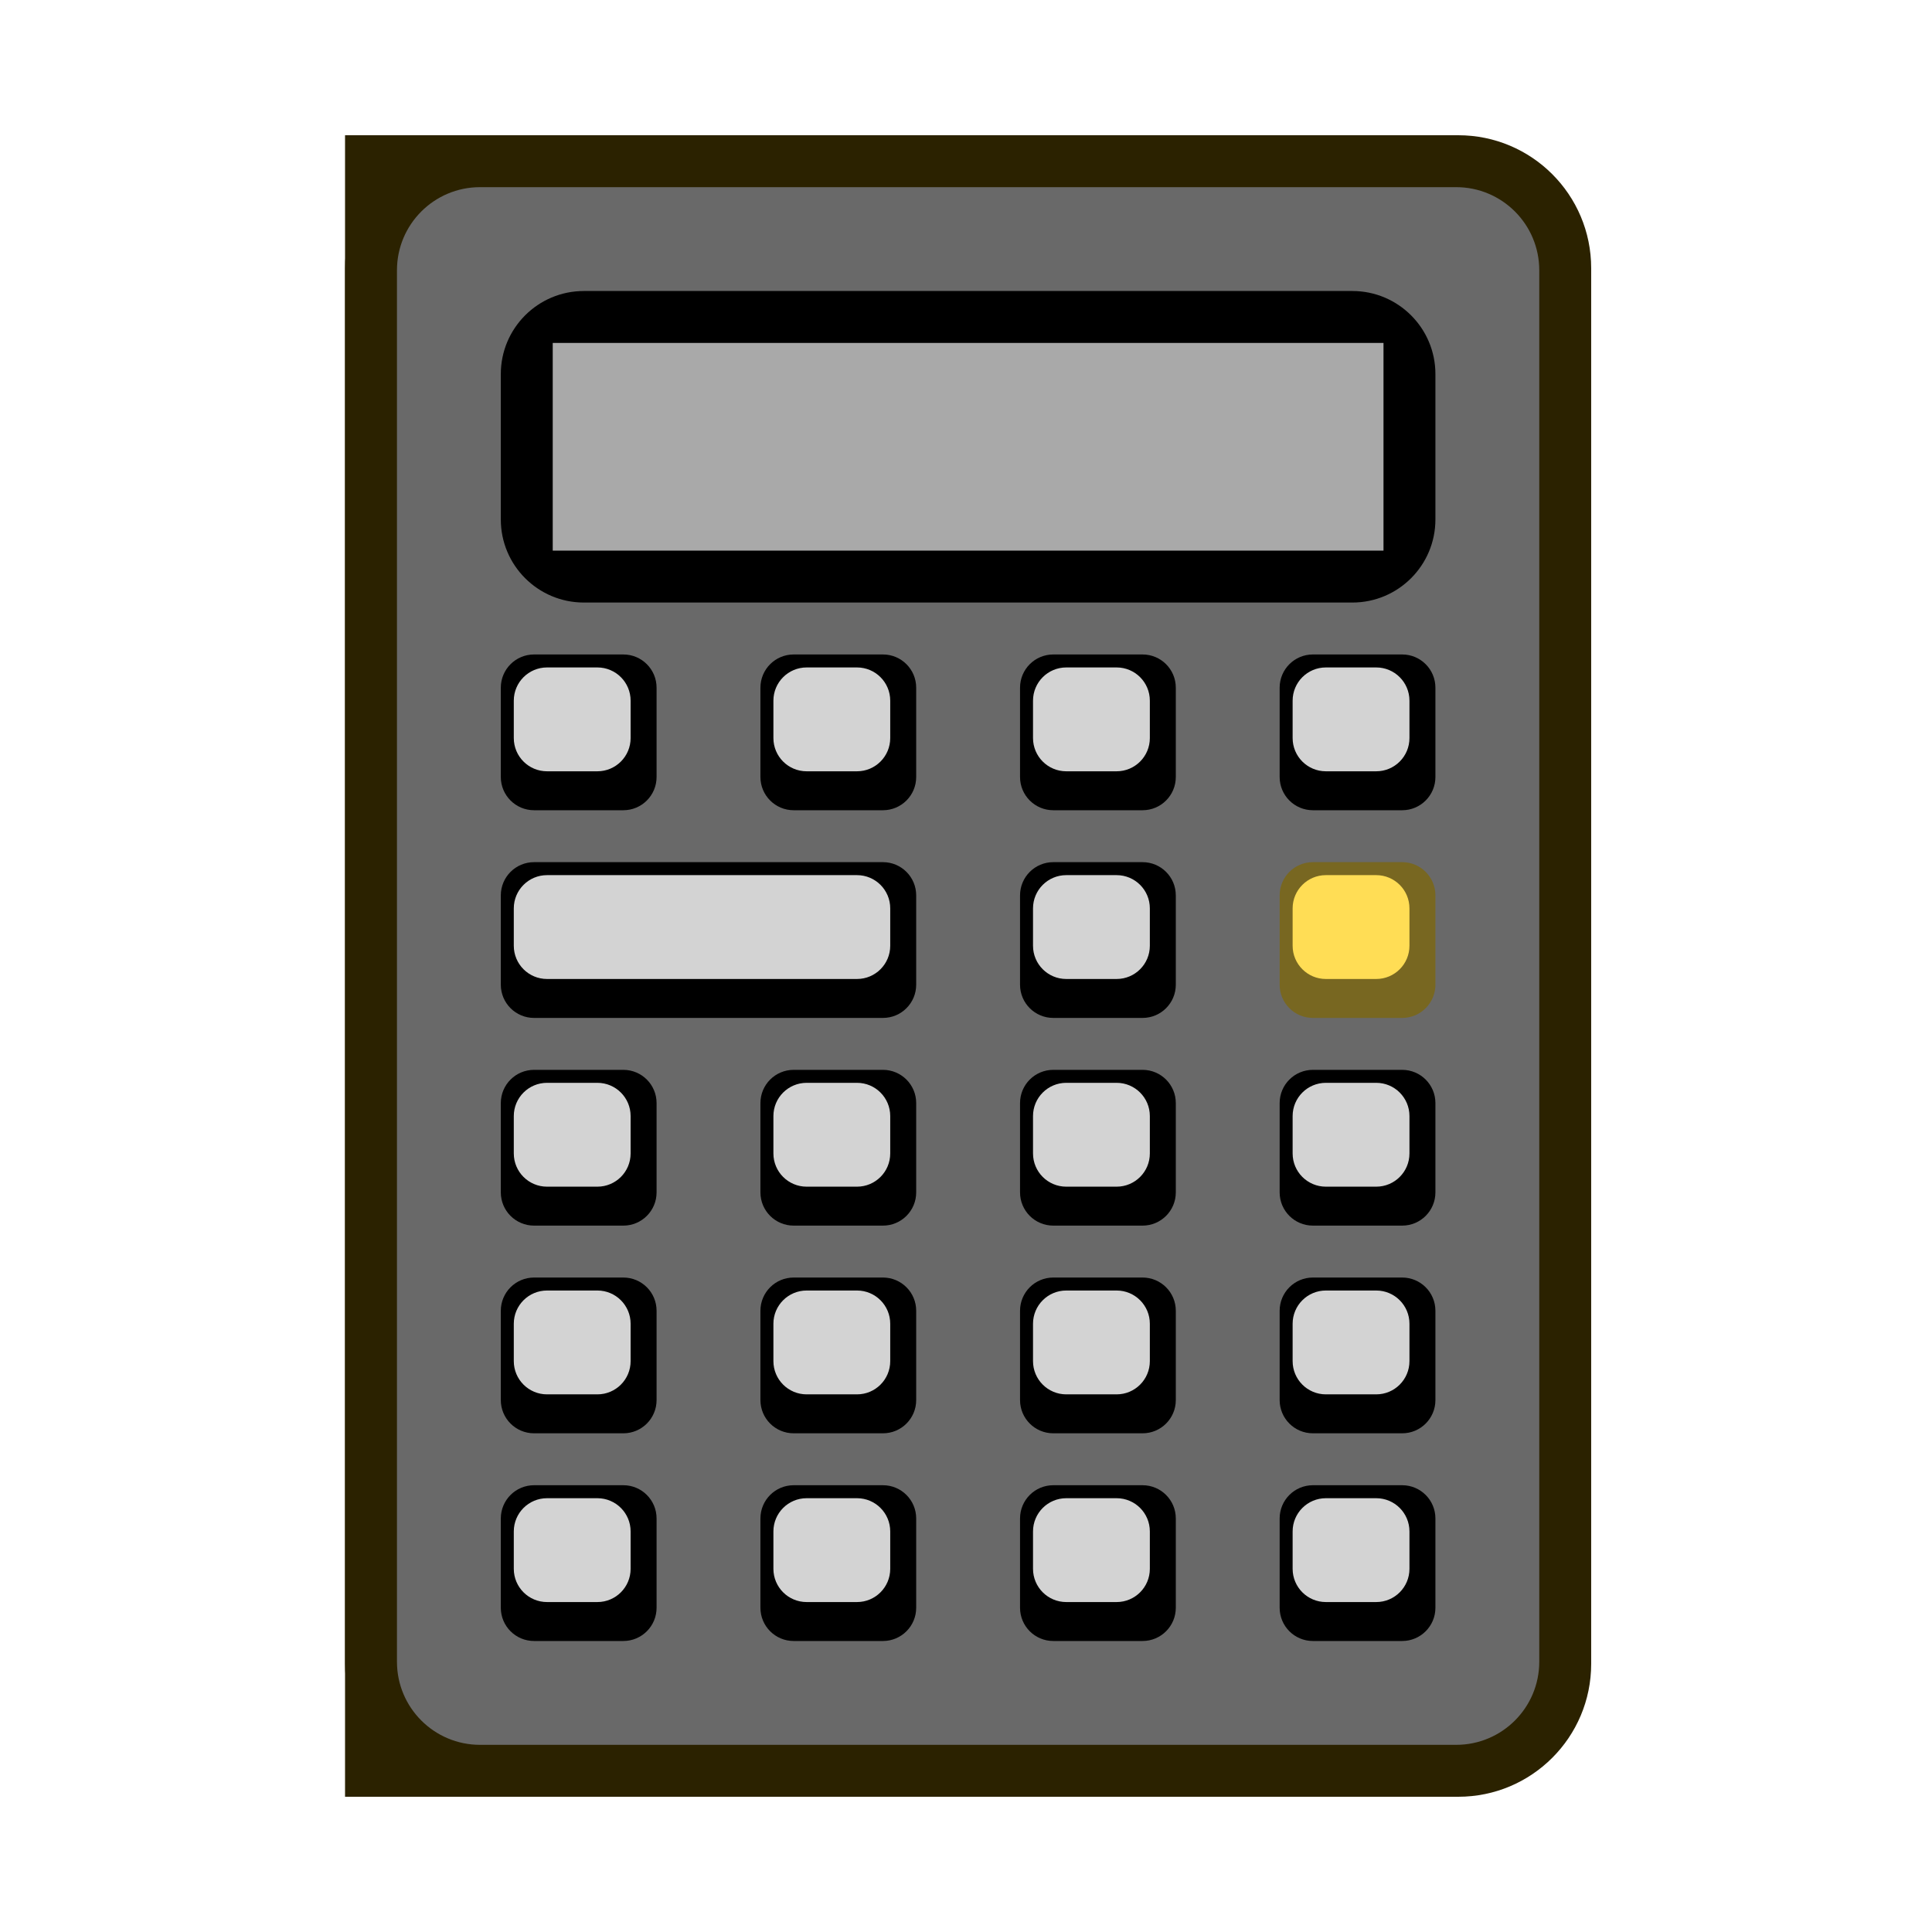
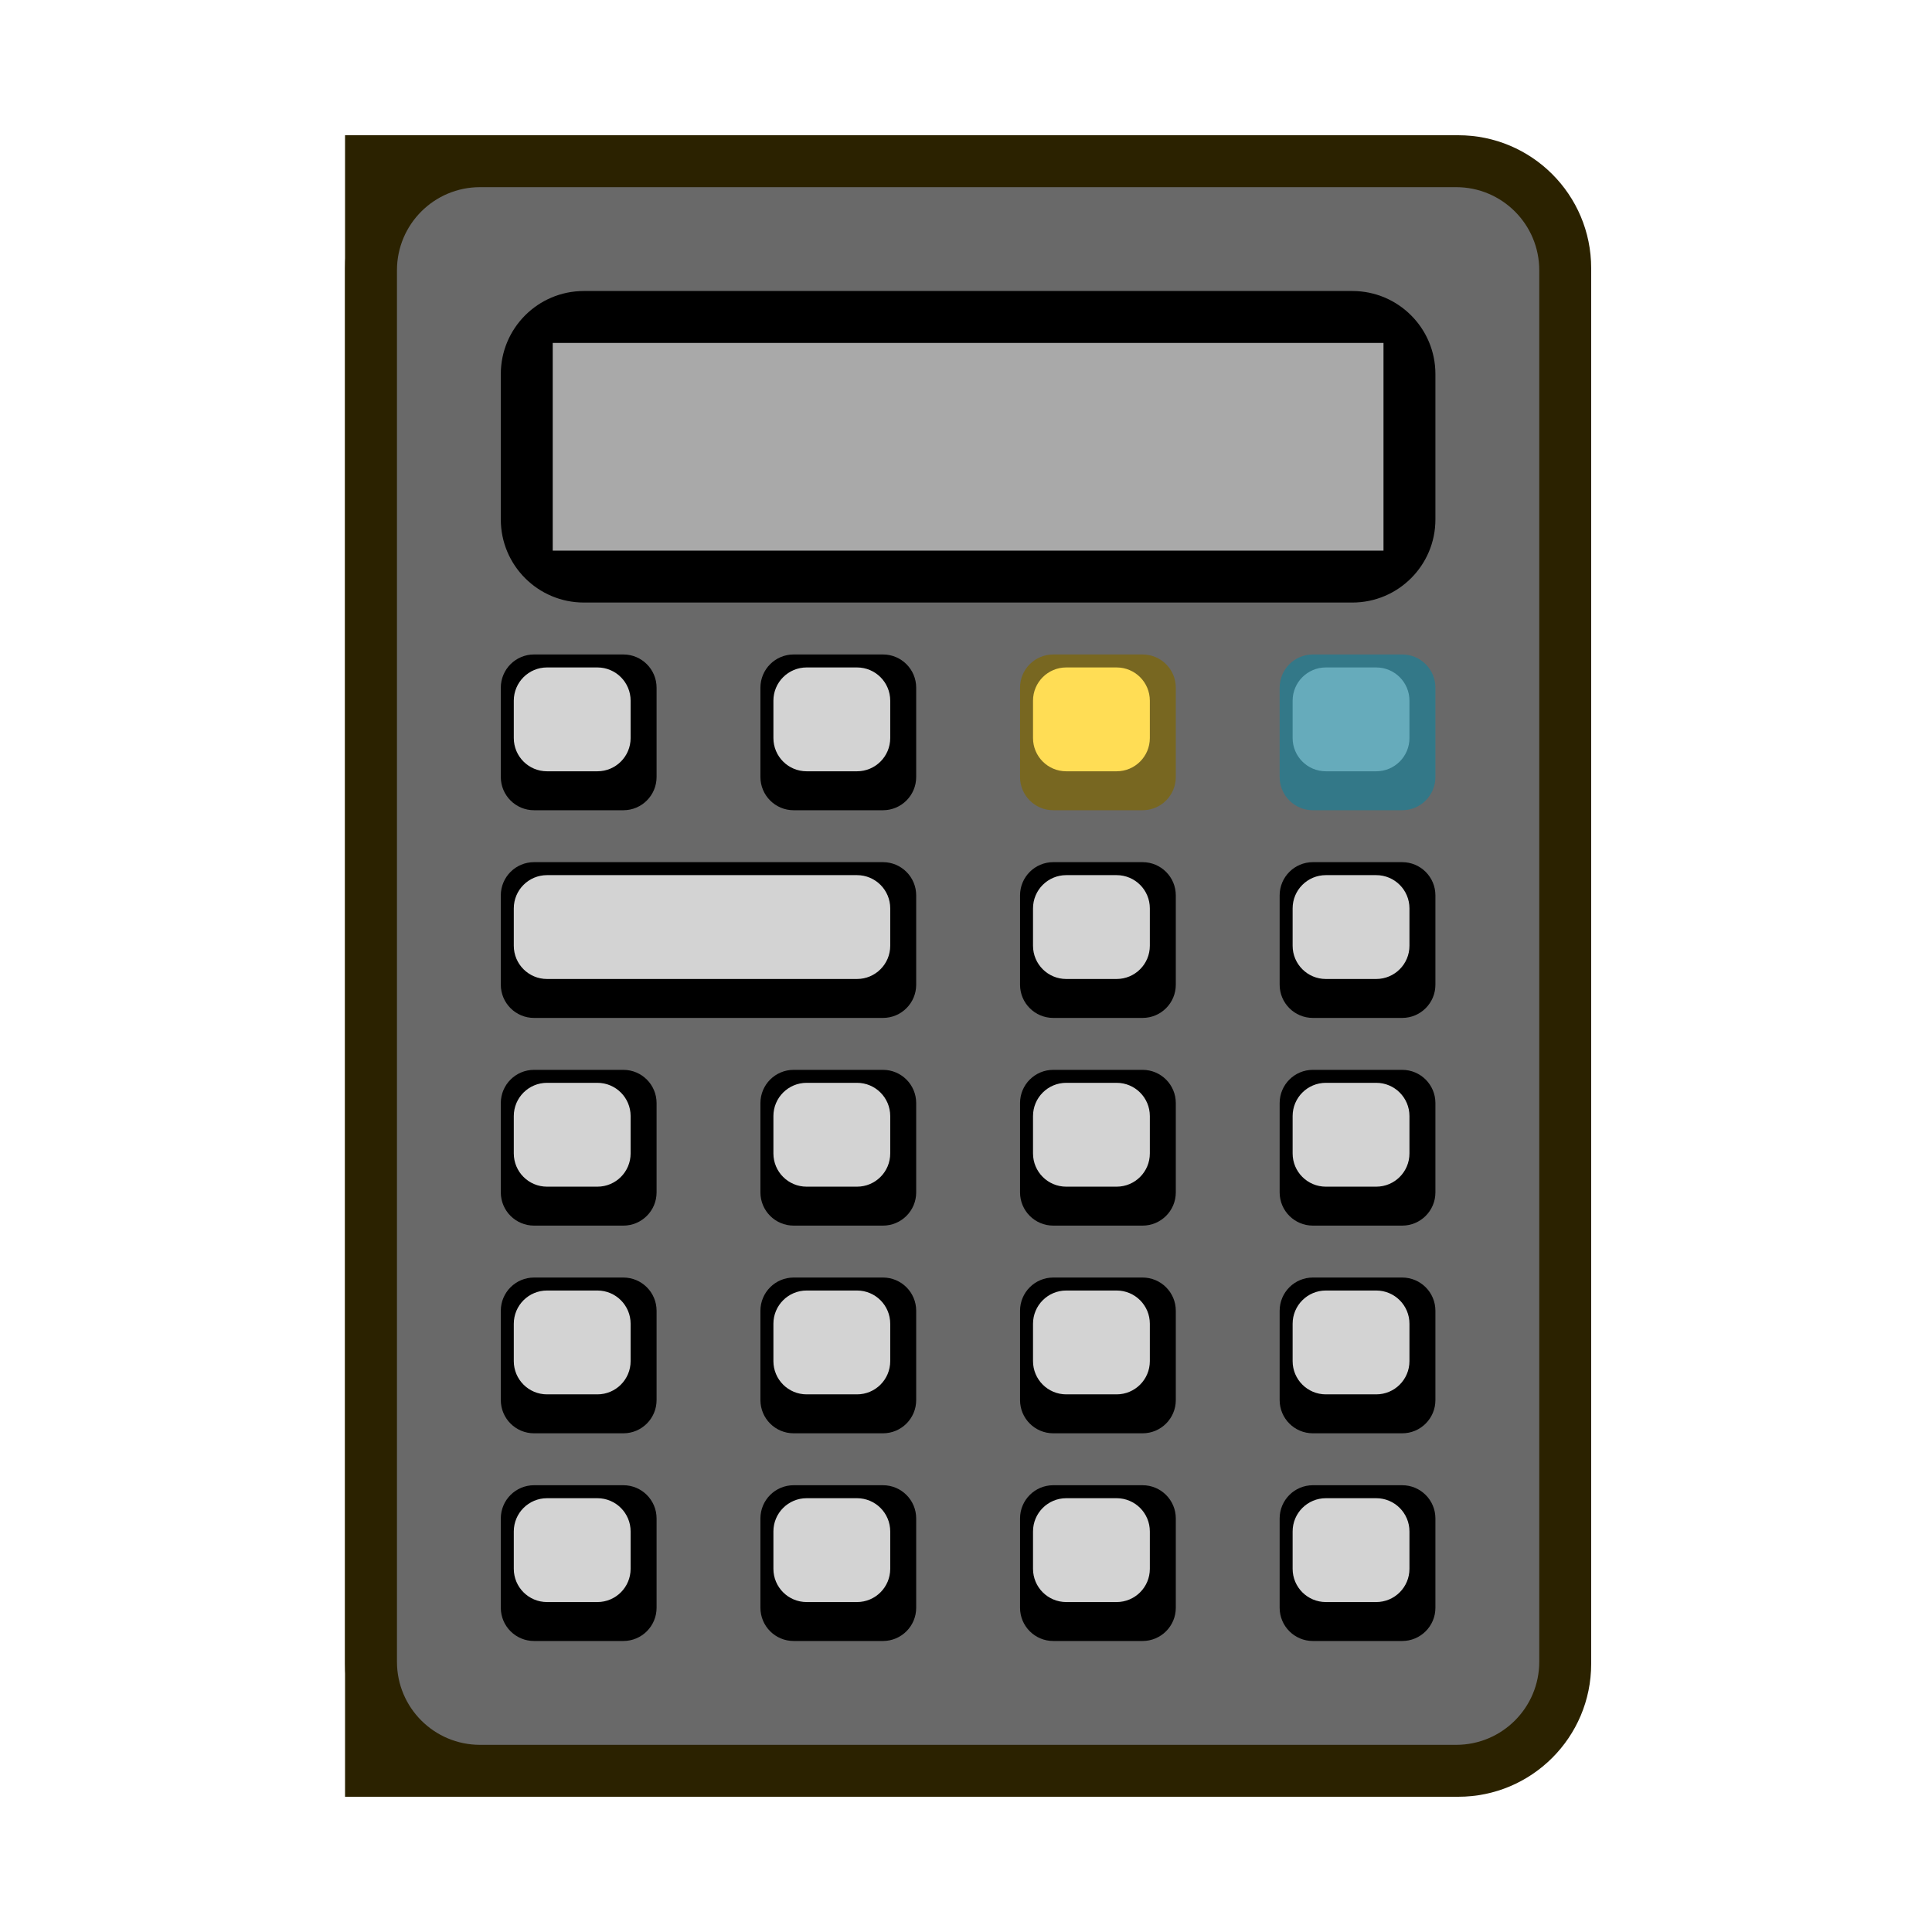
<svg xmlns="http://www.w3.org/2000/svg" width="128" height="128" style="fill:none" version="1.1" id="svg44">
-   <defs id="defs44" />
  <g id="g51" transform="matrix(0.86,0,0,0.86,9.1,8.96)">
    <rect width="96" height="128" x="16" y="0" style="fill:#2b2200;stroke-width:1;stroke-dasharray:none" id="rect2" rx="8%" />
    <rect width="48" height="128" x="16" y="0" style="fill:#2b2200;stroke-width:1.012" id="rect2-3" />
    <rect width="88" height="120" x="20" y="4" style="fill:#696969" id="rect3" rx="5%" />
    <rect width="72" height="24" x="28" y="12" style="fill:#000000" id="rect4" rx="5%" />
    <rect width="64" height="16" x="32" y="16" style="fill:#a9a9a9" id="rect5" />
    <rect width="12" height="12" x="28" y="40" style="fill:#000000" id="rect6" rx="2%" />
    <rect width="9" height="8" x="29" y="41" style="fill:#d3d3d3" id="rect7" rx="2%" />
    <rect width="12" height="12" x="48" y="40" style="fill:#000000" id="rect8" rx="2%" />
    <rect width="9" height="8" x="49" y="41" style="fill:#d3d3d3" id="rect9" rx="2%" />
-     <rect width="12" height="12" x="68" y="40" style="fill:#000000" id="rect10" rx="2%" />
-     <rect width="9" height="8" x="69" y="41" style="fill:#d3d3d3" id="rect11" rx="2%" />
-     <rect width="12" height="12" x="88" y="40" style="fill:#000000" id="rect12" rx="2%" />
-     <rect width="9" height="8" x="89" y="41" style="fill:#d3d3d3" id="rect13" rx="2%" />
+     <rect width="12" height="12" x="68" y="40" style="fill:#786721" id="rect10" rx="2%" />
+     <rect width="9" height="8" x="69" y="41" style="fill:#ffdd55" id="rect11" rx="2%" />
+     <rect width="12" height="12" x="88" y="40" style="fill:#337888" id="rect12" rx="2%" />
+     <rect width="9" height="8" x="89" y="41" style="fill:#66abbb" id="rect13" rx="2%" />
    <rect width="32" height="12" x="28" y="56" style="fill:#000000" id="rect14" rx="2%" />
    <rect width="29" height="8" x="29" y="57" style="fill:#d3d3d3" id="rect15" rx="2%" />
    <rect width="12" height="12" x="68" y="56" style="fill:#000000" id="rect16" rx="2%" />
-     <rect width="12" height="12" x="88" y="56" style="fill:#786721" id="rect16-6" rx="2%" />
+     <rect width="12" height="12" x="88" y="56" style="fill:#000000" id="rect16-6" rx="2%" />
    <rect width="9" height="8" x="69" y="57" style="fill:#d3d3d3" id="rect17" rx="2%" />
    <rect width="12" height="12" x="88" y="56" style="fill:none" id="rect18" />
-     <rect width="9" height="8" x="89" y="57" style="fill:#ffdd55" id="rect19" rx="2%" />
+     <rect width="9" height="8" x="89" y="57" style="fill:#d3d3d3" id="rect19" rx="2%" />
    <rect width="12" height="12" x="28" y="72" style="fill:#000000" id="rect20" rx="2%" />
    <rect width="9" height="8" x="29" y="73" style="fill:#d3d3d3" id="rect21" rx="2%" />
    <rect width="12" height="12" x="48" y="72" style="fill:#000000" id="rect22" rx="2%" />
    <rect width="9" height="8" x="49" y="73" style="fill:#d3d3d3" id="rect23" rx="2%" />
    <rect width="12" height="12" x="68" y="72" style="fill:#000000" id="rect24" rx="2%" />
    <rect width="9" height="8" x="69" y="73" style="fill:#d3d3d3" id="rect25" rx="2%" />
    <rect width="12" height="12" x="88" y="72" style="fill:#000000" id="rect26" rx="2%" />
    <rect width="9" height="8" x="89" y="73" style="fill:#d3d3d3" id="rect27" rx="2%" />
    <rect width="12" height="12" x="28" y="88" style="fill:#000000" id="rect28" rx="2%" />
    <rect width="9" height="8" x="29" y="89" style="fill:#d3d3d3" id="rect29" rx="2%" />
    <rect width="12" height="12" x="48" y="88" style="fill:#000000" id="rect30" rx="2%" />
    <rect width="9" height="8" x="49" y="89" style="fill:#d3d3d3" id="rect31" rx="2%" />
    <rect width="12" height="12" x="68" y="88" style="fill:#000000" id="rect32" rx="2%" />
    <rect width="9" height="8" x="69" y="89" style="fill:#d3d3d3" id="rect33" rx="2%" />
    <rect width="12" height="12" x="88" y="88" style="fill:#000000" id="rect34" rx="2%" />
    <rect width="9" height="8" x="89" y="89" style="fill:#d3d3d3" id="rect35" rx="2%" />
    <rect width="12" height="12" x="28" y="104" style="fill:#000000" id="rect36" rx="2%" />
    <rect width="9" height="8" x="29" y="105" style="fill:#d3d3d3" id="rect37" rx="2%" />
    <rect width="12" height="12" x="48" y="104" style="fill:#000000" id="rect38" rx="2%" />
    <rect width="9" height="8" x="49" y="105" style="fill:#d3d3d3" id="rect39" rx="2%" />
    <rect width="12" height="12" x="68" y="104" style="fill:#000000" id="rect40" rx="2%" />
    <rect width="9" height="8" x="69" y="105" style="fill:#d3d3d3" id="rect41" rx="2%" />
    <rect width="12" height="12" x="88" y="104" style="fill:#000000" id="rect42" rx="2%" />
    <rect width="9" height="8" x="89" y="105" style="fill:#d3d3d3" id="rect43" rx="2%" />
  </g>
</svg>
